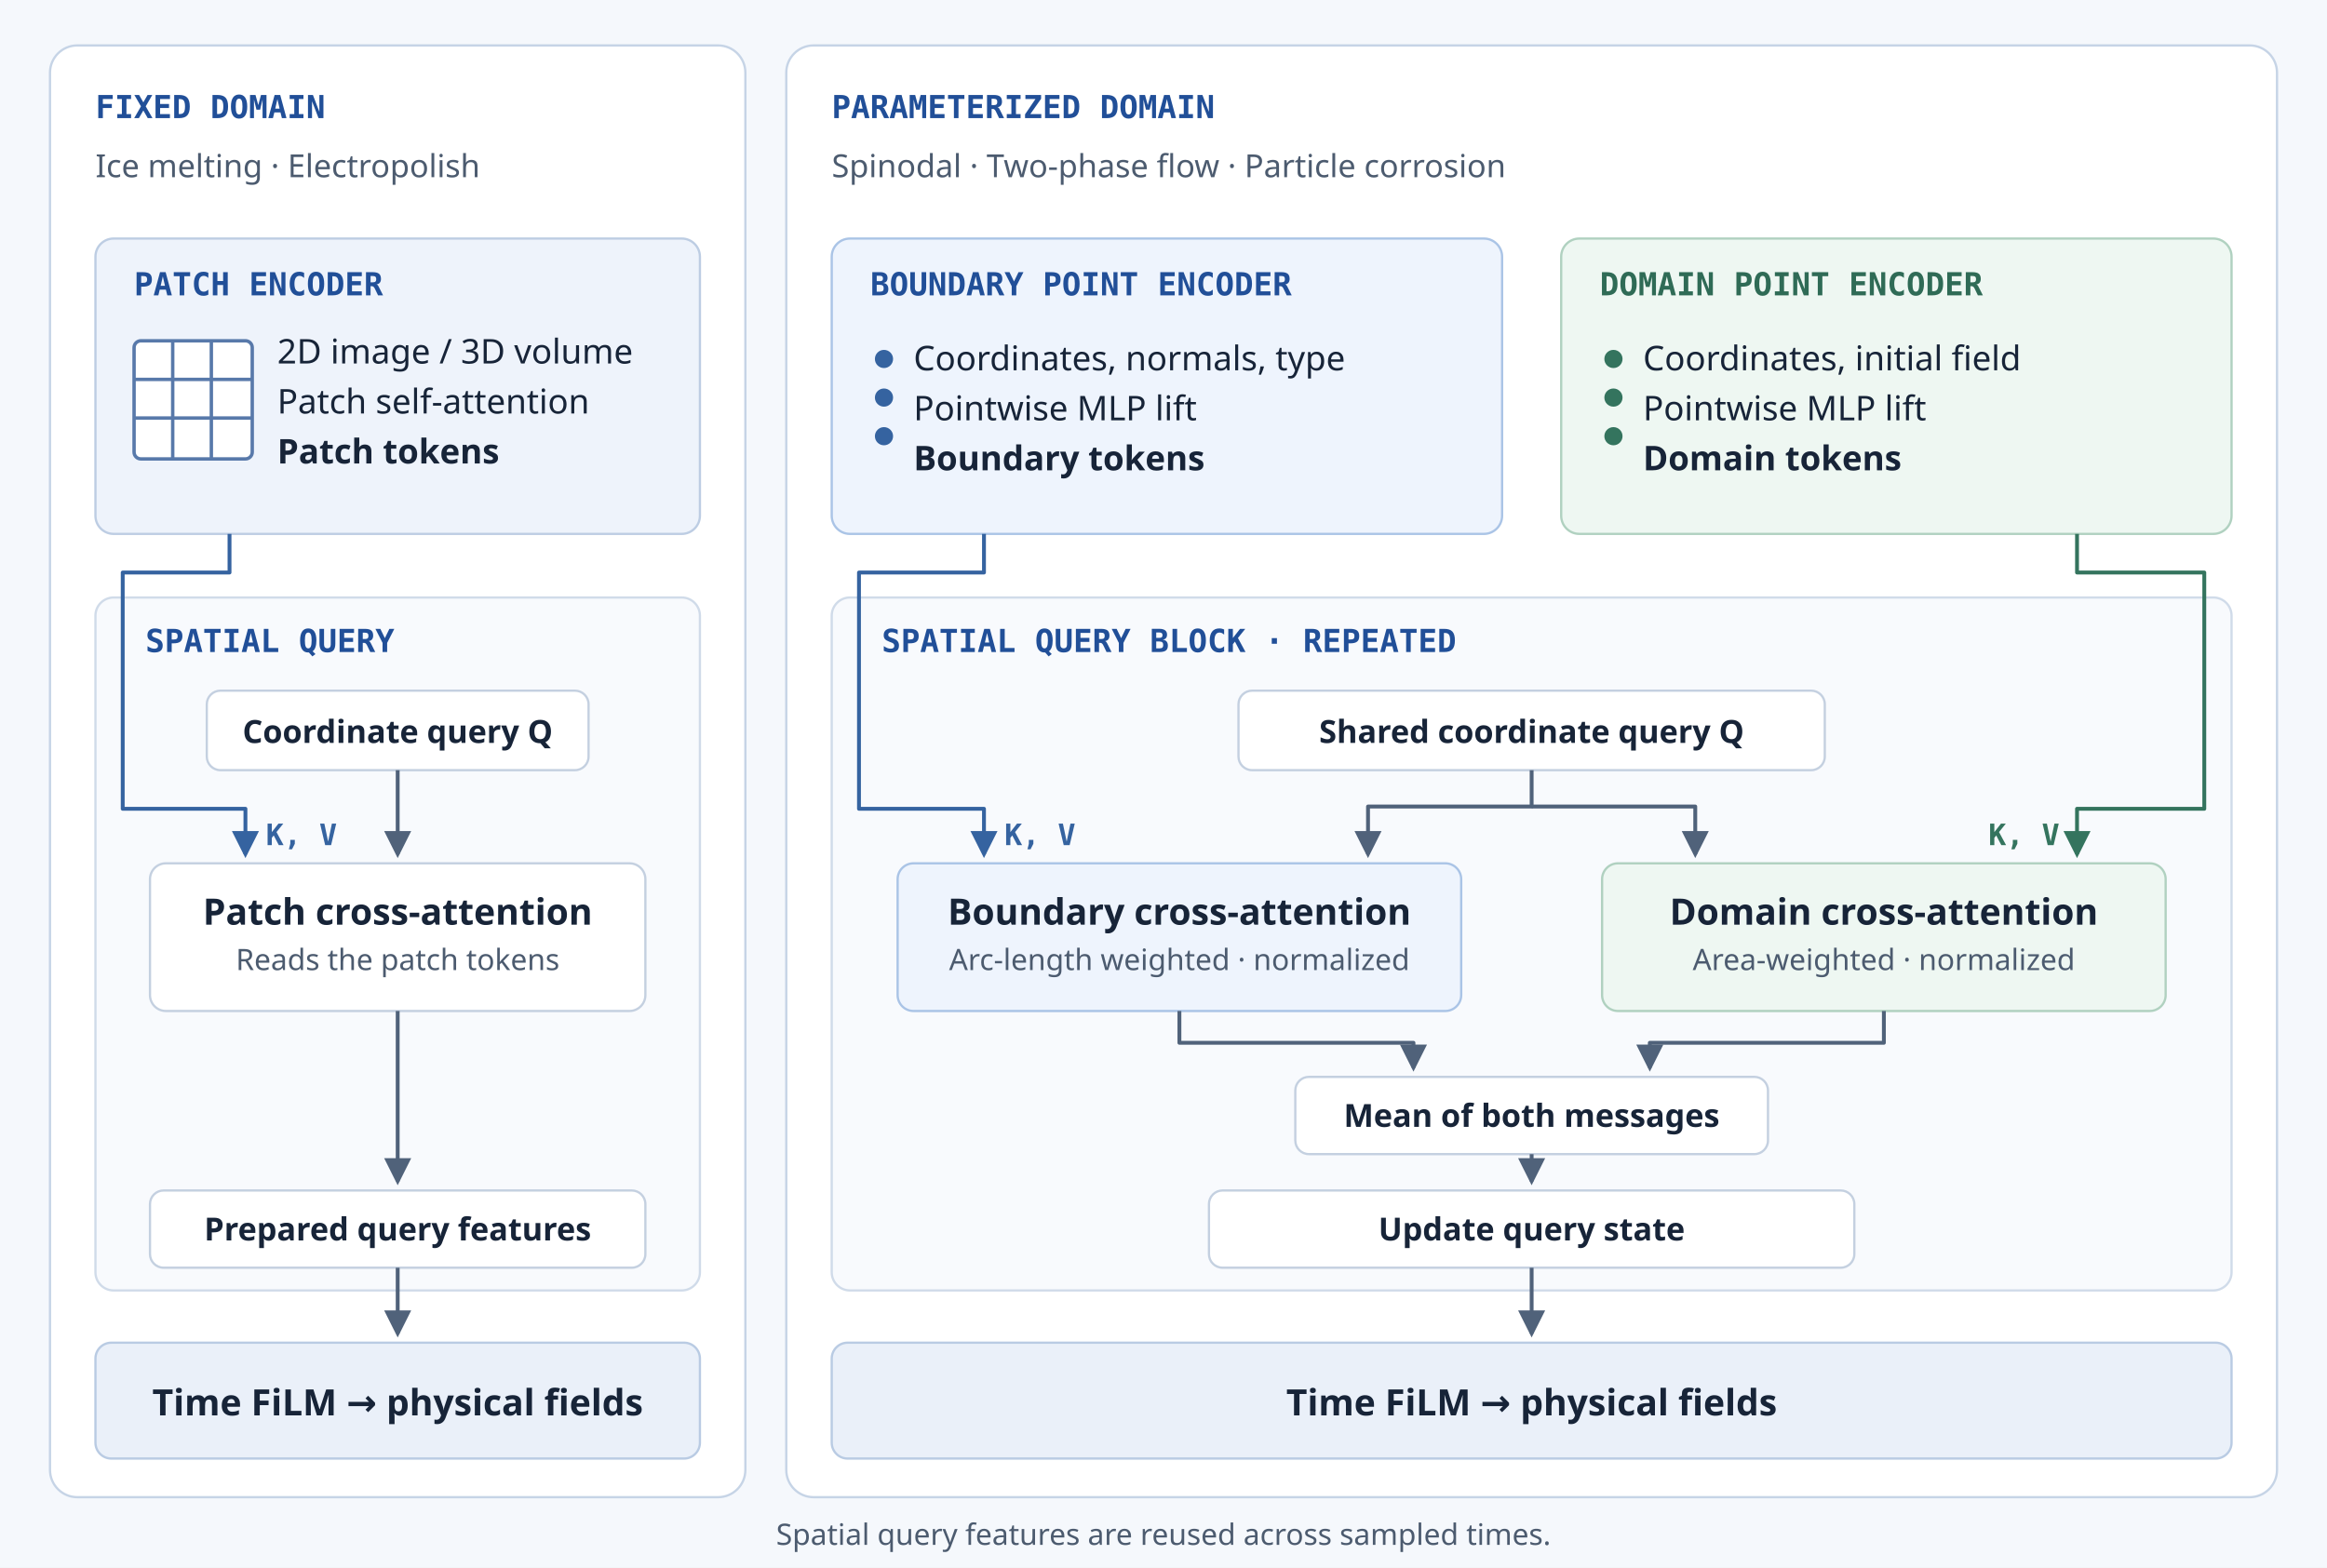
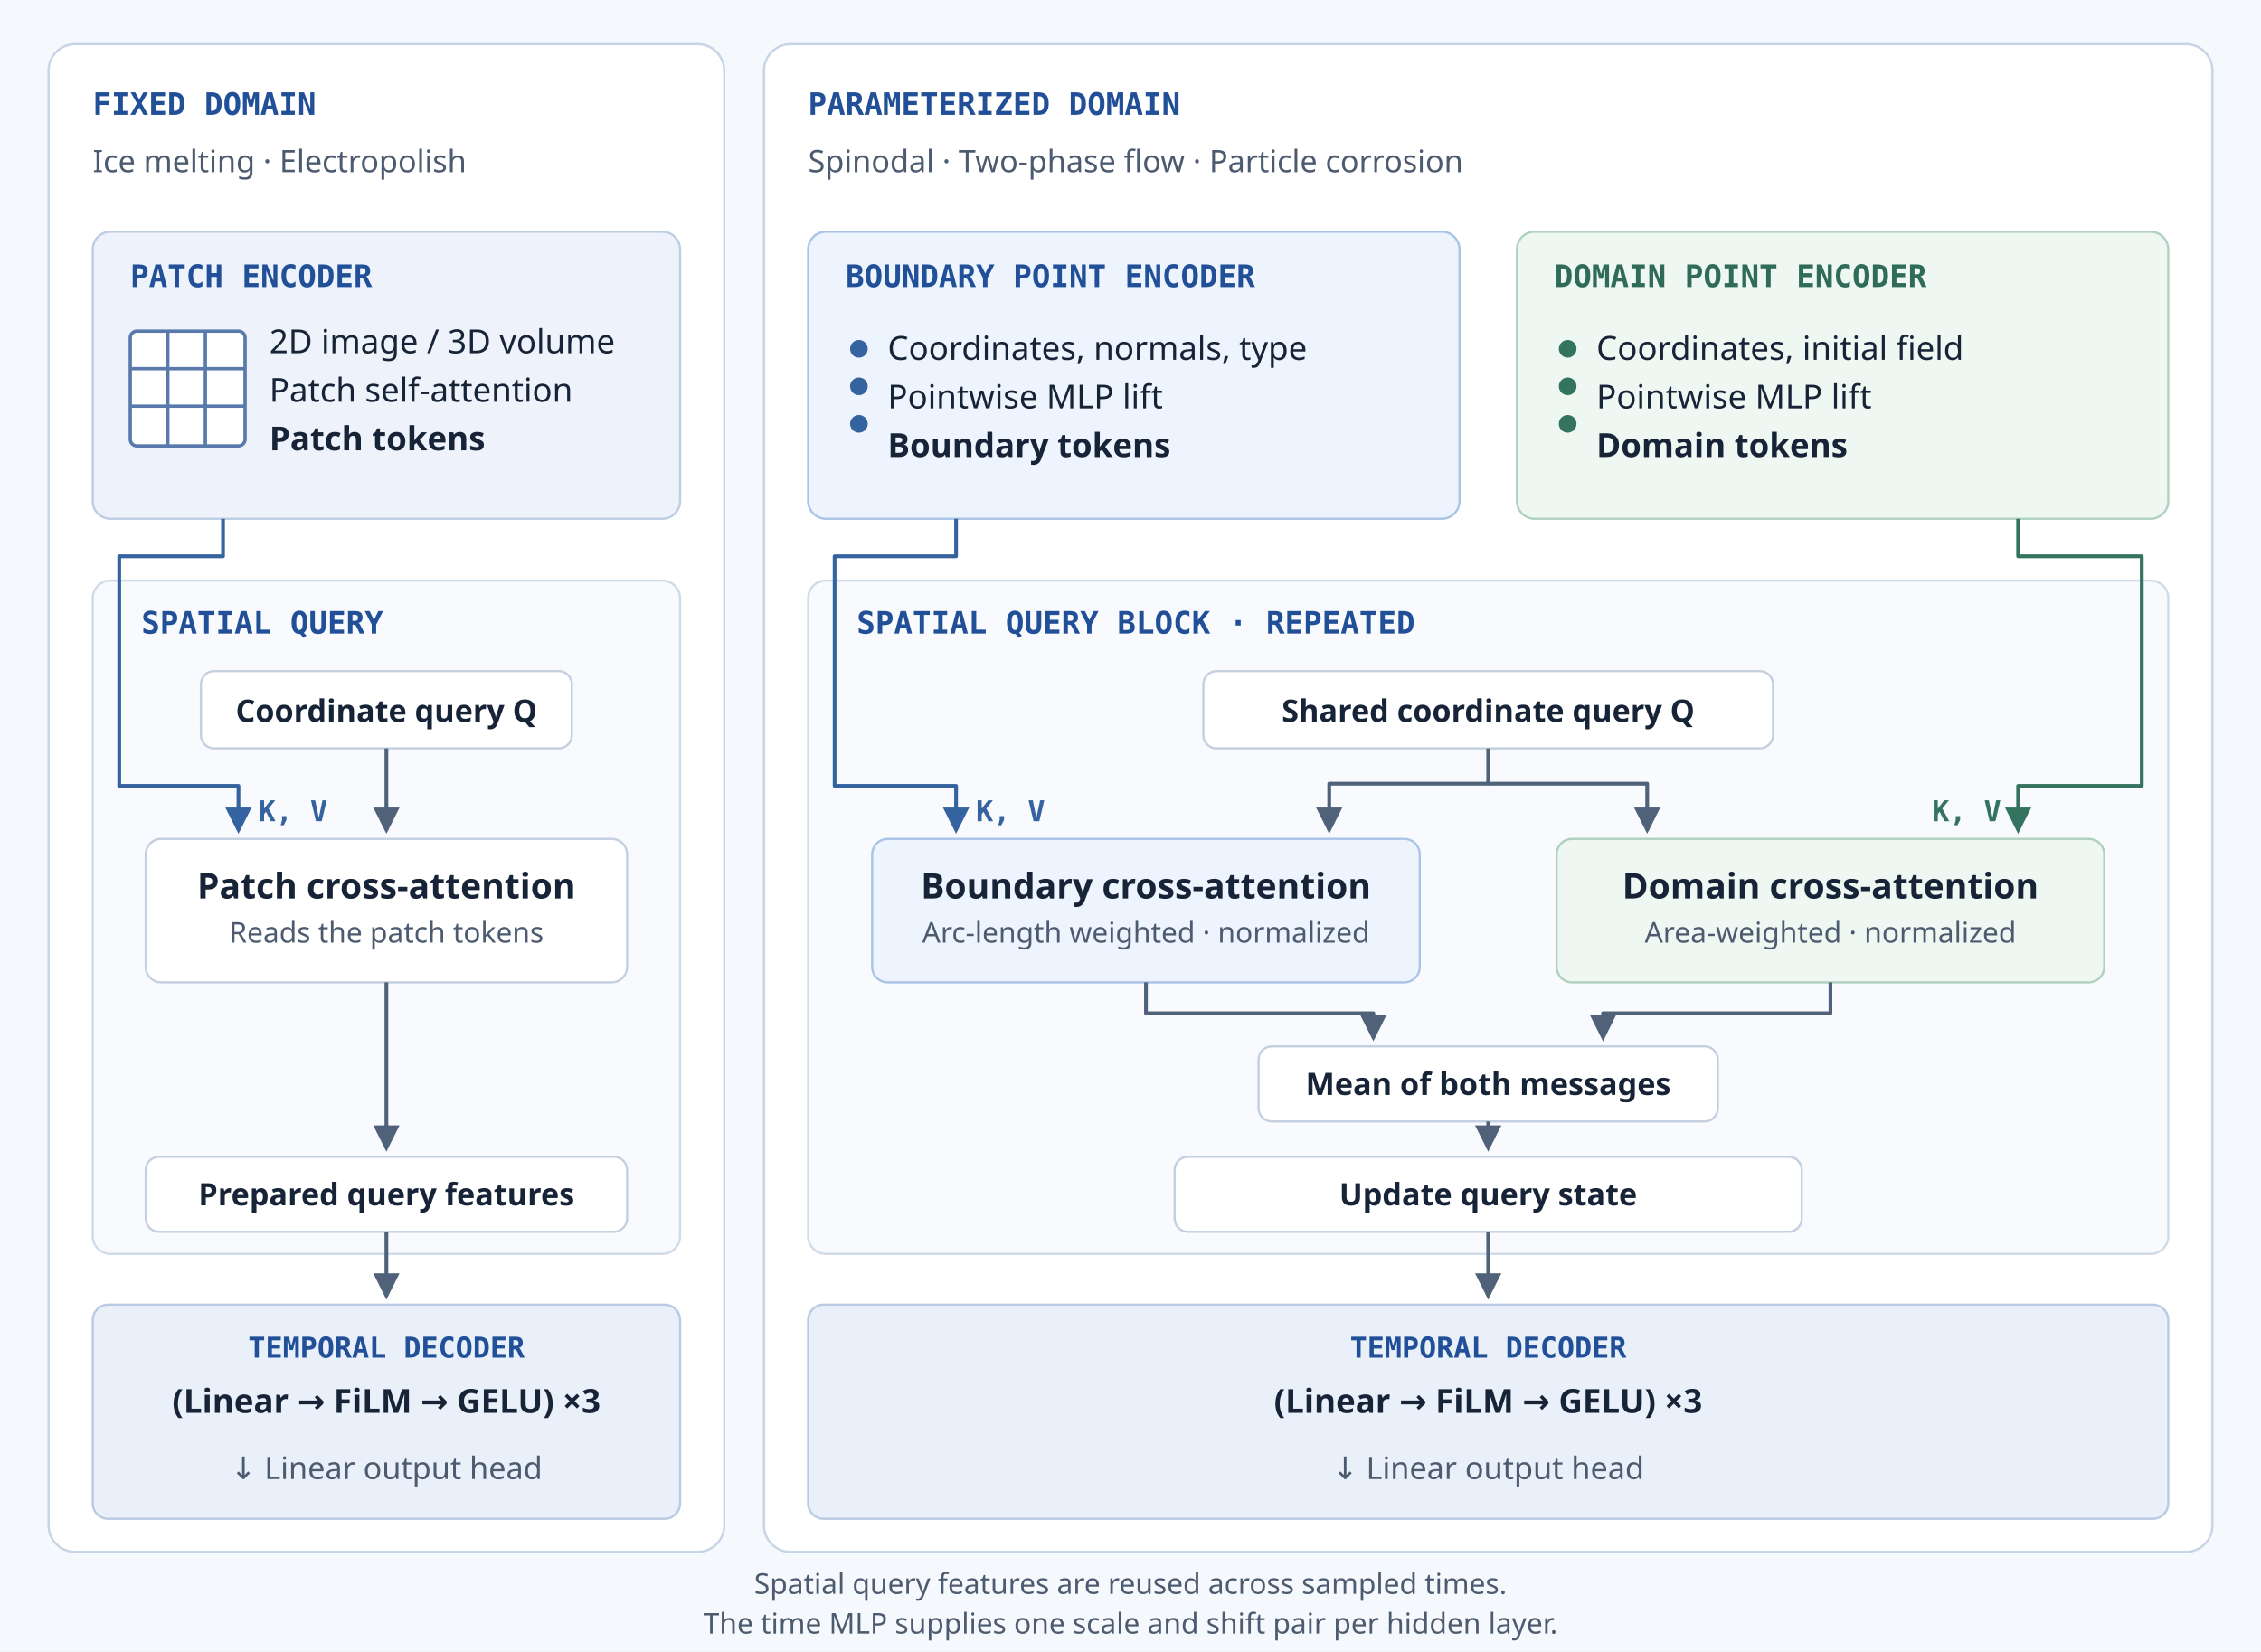
- <svg xmlns="http://www.w3.org/2000/svg" width="1024" height="690" viewBox="0 0 1024 690" role="img" aria-labelledby="title description">
+ <svg xmlns="http://www.w3.org/2000/svg" width="1024" height="748" viewBox="0 0 1024 748" role="img" aria-labelledby="title description">
  <defs>
    <marker id="arrow" markerWidth="7" markerHeight="7" refX="6" refY="3.5" orient="auto">
      <path d="M0 0L7 3.5L0 7Z" fill="#50627a" />
    </marker>
    <marker id="boundary-arrow" markerWidth="7" markerHeight="7" refX="6" refY="3.5" orient="auto">
      <path d="M0 0L7 3.5L0 7Z" fill="#3563a0" />
    </marker>
    <marker id="domain-arrow" markerWidth="7" markerHeight="7" refX="6" refY="3.5" orient="auto">
      <path d="M0 0L7 3.5L0 7Z" fill="#34745e" />
    </marker>
  </defs>
-   <rect width="1024" height="690" fill="#f5f8fc" />
+   <rect width="1024" height="748" fill="#f5f8fc" />
  <g fill="#fff" stroke="#c6d4e6">
-     <rect x="22" y="20" width="306" height="639" rx="12" />
-     <rect x="346" y="20" width="656" height="639" rx="12" />
+     <rect x="22" y="20" width="306" height="683" rx="12" />
+     <rect x="346" y="20" width="656" height="683" rx="12" />
  </g>
  <rect x="42" y="105" width="266" height="130" rx="8" fill="#eef3fb" stroke="#bdcde3" />
  <rect x="366" y="105" width="295" height="130" rx="8" fill="#eef4fd" stroke="#aac4e6" />
  <rect x="687" y="105" width="295" height="130" rx="8" fill="#eef7f2" stroke="#b0d1c0" />
  <g fill="none" stroke="#5879aa" stroke-width="1.5">
    <rect x="59" y="150" width="52" height="52" rx="3" fill="#fff" />
    <path d="M76 150v52m17-52v52M59 167h52m-52 17h52" />
  </g>
  <g fill="#3563a0">
    <circle cx="389" cy="158" r="4" />
    <circle cx="389" cy="175" r="4" />
    <circle cx="389" cy="192" r="4" />
  </g>
  <g fill="#34745e">
    <circle cx="710" cy="158" r="4" />
    <circle cx="710" cy="175" r="4" />
    <circle cx="710" cy="192" r="4" />
  </g>
  <g fill="#f8fafd" stroke="#d0dbe9">
    <rect x="42" y="263" width="266" height="305" rx="8" />
    <rect x="366" y="263" width="616" height="305" rx="8" />
  </g>
  <g fill="#fff" stroke="#c4d0e0">
    <rect x="91" y="304" width="168" height="35" rx="6" />
    <rect x="545" y="304" width="258" height="35" rx="6" />
    <rect x="66" y="380" width="218" height="65" rx="7" />
    <rect x="570" y="474" width="208" height="34" rx="6" />
    <rect x="66" y="524" width="218" height="34" rx="6" />
    <rect x="532" y="524" width="284" height="34" rx="6" />
  </g>
  <rect x="395" y="380" width="248" height="65" rx="7" fill="#eef4fd" stroke="#aac4e6" />
  <rect x="705" y="380" width="248" height="65" rx="7" fill="#eef7f2" stroke="#b0d1c0" />
  <g fill="none" stroke-width="1.7" stroke-linejoin="round">
    <path d="M101 235v17H54v104h54v20" stroke="#3563a0" marker-end="url(#boundary-arrow)" />
    <path d="M433 235v17h-55v104h55v20" stroke="#3563a0" marker-end="url(#boundary-arrow)" />
    <path d="M914 235v17h56v104h-56v20" stroke="#34745e" marker-end="url(#domain-arrow)" />
  </g>
  <g fill="none" stroke="#50627a" stroke-width="1.7" stroke-linejoin="round" marker-end="url(#arrow)">
    <path d="M175 339v37" />
    <path d="M674 339v16h-72v21" />
    <path d="M674 355h72v21" />
    <path d="M175 445v75" />
    <path d="M519 445v14h103v11" />
    <path d="M829 445v14H726v11" />
    <path d="M674 508v12" />
    <path d="M175 558v29" />
    <path d="M674 558v29" />
  </g>
  <g fill="#eaf0f9" stroke="#b9cbe3">
-     <rect x="42" y="591" width="266" height="51" rx="7" />
-     <rect x="366" y="591" width="616" height="51" rx="7" />
+     <rect x="42" y="591" width="266" height="97" rx="7" />
+     <rect x="366" y="591" width="616" height="97" rx="7" />
  </g>
  <g fill="#214f98" font-family="monospace" font-size="14" font-weight="700">
    <text x="42" y="52">FIXED DOMAIN</text>
    <text x="366" y="52">PARAMETERIZED DOMAIN</text>
    <text x="59" y="130">PATCH ENCODER</text>
    <text x="383" y="130">BOUNDARY POINT ENCODER</text>
    <text x="704" y="130" fill="#2f6b56">DOMAIN POINT ENCODER</text>
    <text x="64" y="287">SPATIAL QUERY</text>
    <text x="388" y="287">SPATIAL QUERY BLOCK · REPEATED</text>
  </g>
  <g fill="#172438" font-family="system-ui, sans-serif">
    <g font-size="14" fill="#4c5b6f">
      <text x="42" y="78">Ice melting · Electropolish</text>
      <text x="366" y="78">Spinodal · Two-phase flow · Particle corrosion</text>
    </g>
    <g font-size="15">
      <text x="122" y="160">2D image / 3D volume</text>
      <text x="122" y="182">Patch self-attention</text>
      <text x="122" y="204" font-weight="650">Patch tokens</text>
      <text x="402" y="163">Coordinates, normals, type</text>
      <text x="402" y="185">Pointwise MLP lift</text>
      <text x="402" y="207" font-weight="650">Boundary tokens</text>
      <text x="723" y="163">Coordinates, initial field</text>
      <text x="723" y="185">Pointwise MLP lift</text>
      <text x="723" y="207" font-weight="650">Domain tokens</text>
    </g>
    <g font-size="13" font-family="monospace" font-weight="700">
      <text x="117" y="372" fill="#3563a0">K, V</text>
      <text x="442" y="372" fill="#3563a0">K, V</text>
      <text x="875" y="372" fill="#34745e">K, V</text>
    </g>
    <g text-anchor="middle">
      <g font-size="14" font-weight="650">
        <text x="175" y="327">Coordinate query Q</text>
        <text x="674" y="327">Shared coordinate query Q</text>
        <text x="175" y="546">Prepared query features</text>
        <text x="674" y="496">Mean of both messages</text>
        <text x="674" y="546">Update query state</text>
      </g>
      <g font-size="16" font-weight="700">
        <text x="175" y="407">Patch cross-attention</text>
        <text x="519" y="407">Boundary cross-attention</text>
        <text x="829" y="407">Domain cross-attention</text>
      </g>
      <g font-size="13" fill="#4c5b6f">
        <text x="175" y="427">Reads the patch tokens</text>
        <text x="519" y="427">Arc-length weighted · normalized</text>
        <text x="829" y="427">Area-weighted · normalized</text>
-         <text x="512" y="680">Spatial query features are reused across sampled times.</text>
+         <text x="512" y="722">Spatial query features are reused across sampled times.</text>
+         <text x="512" y="740">The time MLP supplies one scale and shift pair per hidden layer.</text>
      </g>
-       <g font-size="16" font-weight="650">
-         <text x="175" y="623">Time FiLM → physical fields</text>
-         <text x="674" y="623">Time FiLM → physical fields</text>
+       <g fill="#214f98" font-family="monospace" font-size="13" font-weight="700">
+         <text x="175" y="615">TEMPORAL DECODER</text>
+         <text x="674" y="615">TEMPORAL DECODER</text>
+       </g>
+       <g font-size="15" font-weight="650">
+         <text x="175" y="640">(Linear → FiLM → GELU) ×3</text>
+         <text x="674" y="640">(Linear → FiLM → GELU) ×3</text>
+       </g>
+       <g font-size="14" fill="#4c5b6f">
+         <text x="175" y="670">↓ Linear output head</text>
+         <text x="674" y="670">↓ Linear output head</text>
      </g>
    </g>
  </g>
</svg>
